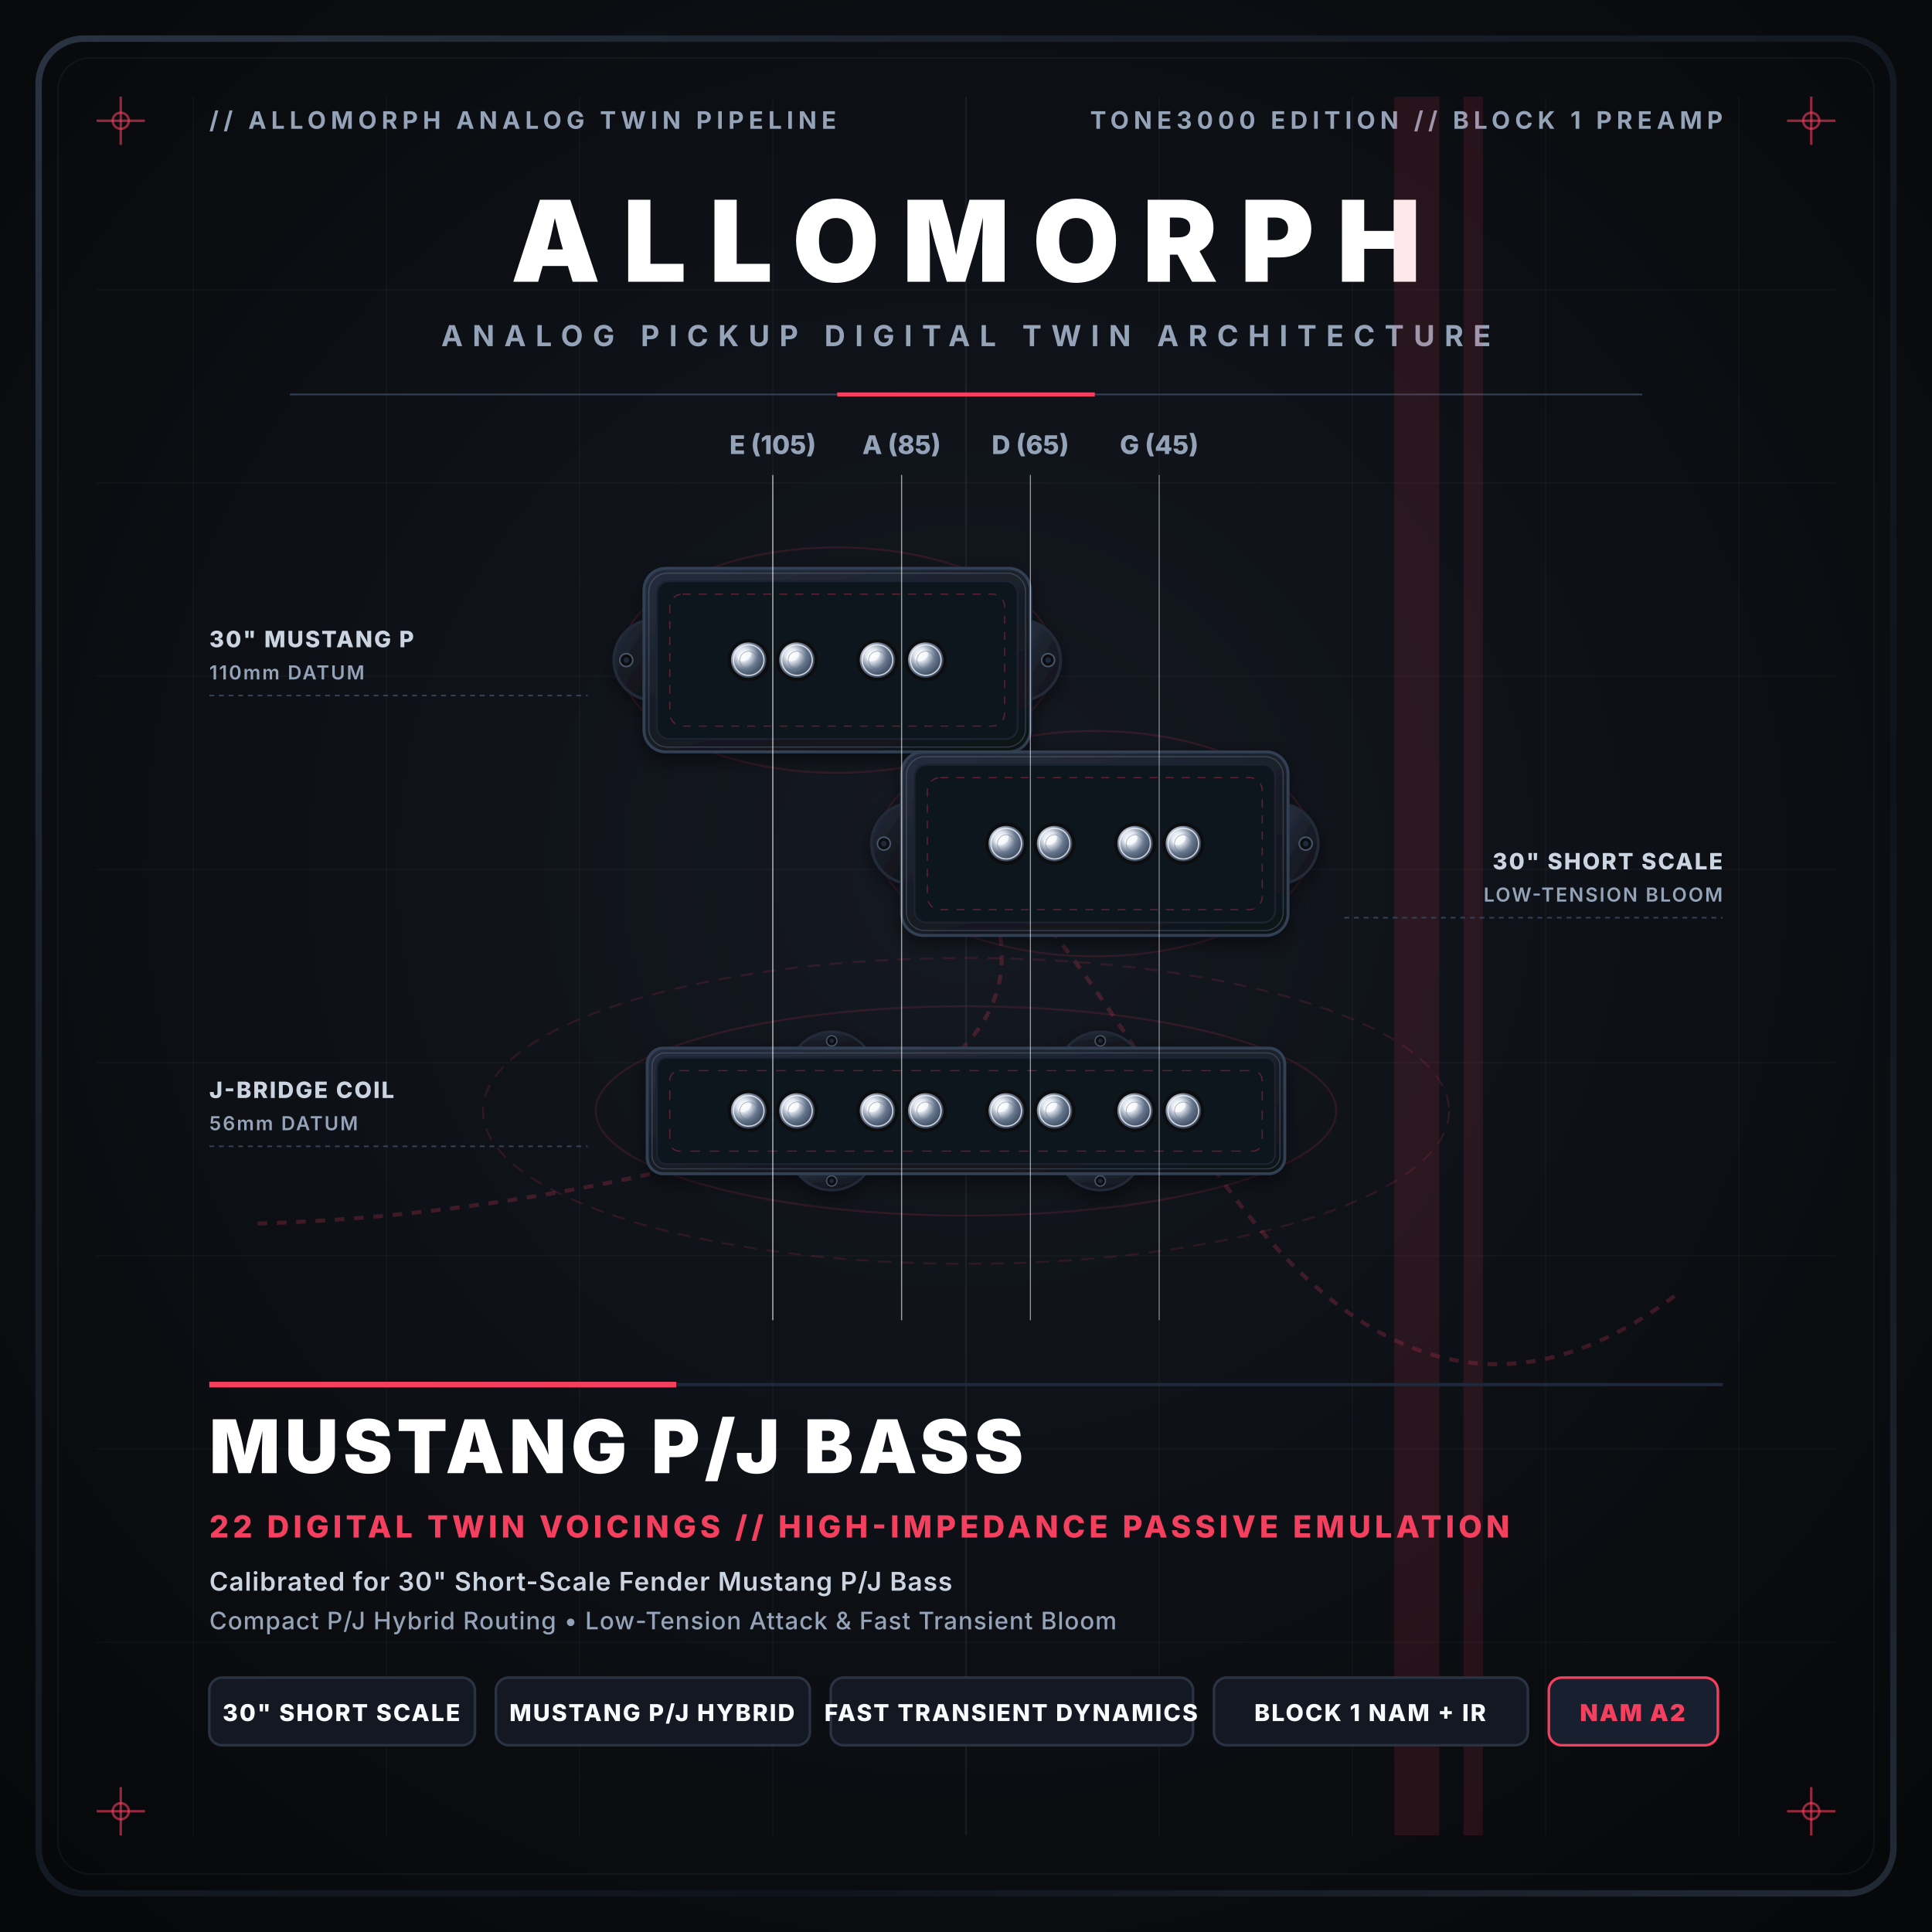
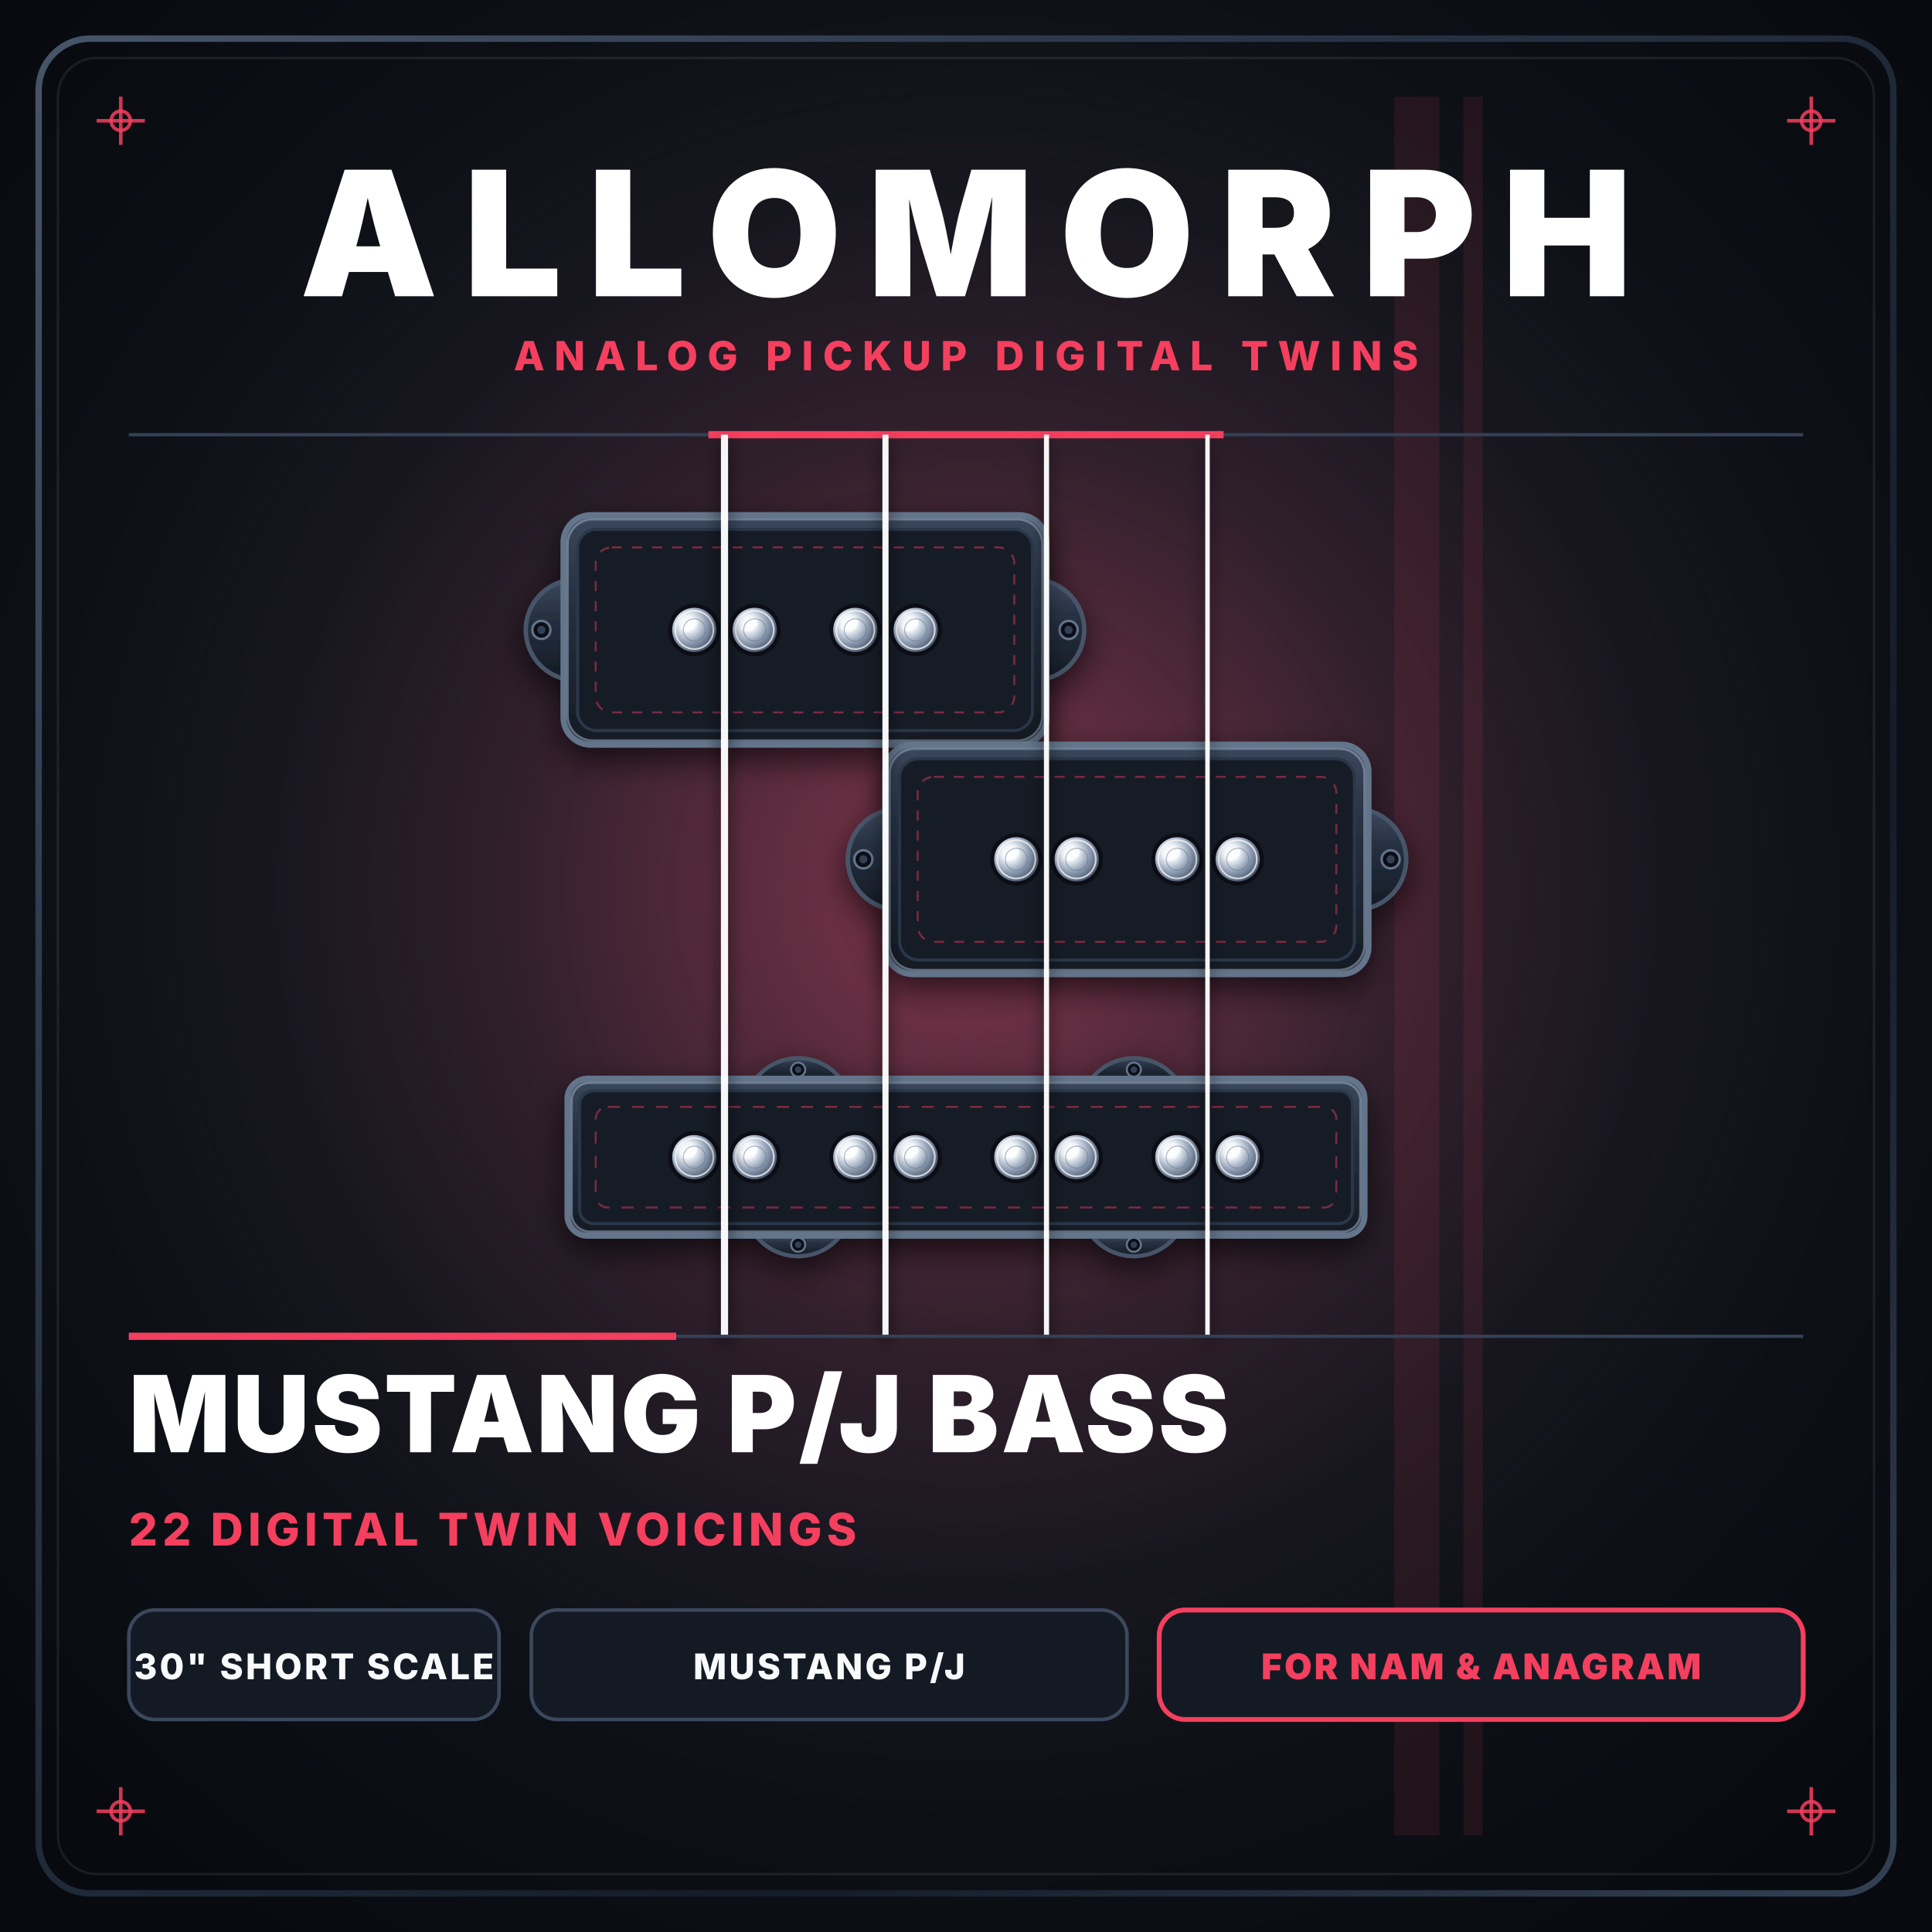
<svg xmlns="http://www.w3.org/2000/svg" viewBox="0 0 1200 1200" width="1200" height="1200">
  <defs>
-     <radialGradient id="bgGrad" cx="50%" cy="45%" r="70%">
-       <stop offset="0%" stop-color="#151922" />
-       <stop offset="45%" stop-color="#0e1117" />
-       <stop offset="100%" stop-color="#07080a" />
+     <radialGradient id="bgGrad" cx="50%" cy="46%" r="65%">
+       <stop offset="0%" stop-color="#222b3b" />
+       <stop offset="35%" stop-color="#151b25" />
+       <stop offset="70%" stop-color="#0d1117" />
+       <stop offset="100%" stop-color="#080a0f" />
    </radialGradient>
    <linearGradient id="bezelGrad" x1="0%" y1="0%" x2="100%" y2="100%">
-       <stop offset="0%" stop-color="#2a3342" />
-       <stop offset="30%" stop-color="#181f2a" />
-       <stop offset="70%" stop-color="#0f141c" />
-       <stop offset="100%" stop-color="#222a36" />
+       <stop offset="0%" stop-color="#475569" />
+       <stop offset="30%" stop-color="#2a374a" />
+       <stop offset="70%" stop-color="#141c28" />
+       <stop offset="100%" stop-color="#334155" />
    </linearGradient>
-     <linearGradient id="coverGrad" x1="20%" y1="0%" x2="80%" y2="100%">
-       <stop offset="0%" stop-color="#242c3b" />
-       <stop offset="50%" stop-color="#181d26" />
-       <stop offset="100%" stop-color="#101319" />
+     <radialGradient id="heroGlow" cx="50%" cy="46%" r="48%">
+       <stop offset="0%" stop-color="#f43f5e" stop-opacity="0.45" />
+       <stop offset="25%" stop-color="#f43f5e" stop-opacity="0.28" />
+       <stop offset="50%" stop-color="#f43f5e" stop-opacity="0.12" />
+       <stop offset="75%" stop-color="#f43f5e" stop-opacity="0.03" />
+       <stop offset="100%" stop-color="#f43f5e" stop-opacity="0.0" />
+     </radialGradient>
+     <linearGradient id="coverGrad" x1="0%" y1="0%" x2="0%" y2="100%">
+       <stop offset="0%" stop-color="#3b485d" />
+       <stop offset="35%" stop-color="#263142" />
+       <stop offset="100%" stop-color="#151b24" />
    </linearGradient>
    <radialGradient id="poleGrad" cx="35%" cy="35%" r="70%">
      <stop offset="0%" stop-color="#ffffff" />
-       <stop offset="25%" stop-color="#e2e8f0" />
-       <stop offset="60%" stop-color="#64748b" />
-       <stop offset="100%" stop-color="#334155" />
+       <stop offset="25%" stop-color="#f1f5f9" />
+       <stop offset="60%" stop-color="#94a3b8" />
+       <stop offset="100%" stop-color="#475569" />
    </radialGradient>
    <linearGradient id="stringGrad" x1="0%" y1="0%" x2="100%" y2="0%">
-       <stop offset="0%" stop-color="#475569" stop-opacity="0.4" />
-       <stop offset="40%" stop-color="#f8fafc" stop-opacity="0.9" />
-       <stop offset="70%" stop-color="#94a3b8" stop-opacity="0.7" />
-       <stop offset="100%" stop-color="#334155" stop-opacity="0.4" />
+       <stop offset="0%" stop-color="#64748b" />
+       <stop offset="25%" stop-color="#ffffff" />
+       <stop offset="60%" stop-color="#cbd5e1" />
+       <stop offset="100%" stop-color="#475569" />
    </linearGradient>
-     <filter id="dropShadow" x="-25%" y="-25%" width="150%" height="150%">
-       <feDropShadow dx="0" dy="18" stdDeviation="16" flood-color="#000000" flood-opacity="0.85" />
-       <feDropShadow dx="0" dy="4" stdDeviation="6" flood-color="#000000" flood-opacity="0.5" />
+     <filter id="dropShadow" x="-50%" y="-50%" width="200%" height="200%">
+       <feDropShadow dx="0" dy="20" stdDeviation="18" flood-color="#000000" flood-opacity="0.92" />
+       <feDropShadow dx="0" dy="6" stdDeviation="8" flood-color="#000000" flood-opacity="0.65" />
+     </filter>
+     <filter id="stringShadow" x="-50%" y="-20%" width="200%" height="140%">
+       <feDropShadow dx="0" dy="4" stdDeviation="4" flood-color="#000000" flood-opacity="0.80" />
    </filter>
  </defs>
  <rect width="1200" height="1200" fill="url(#bgGrad)" />
-   <rect x="24" y="24" width="1152" height="1152" rx="28" fill="none" stroke="url(#bezelGrad)" stroke-width="4" />
-   <rect x="36" y="36" width="1128" height="1128" rx="20" fill="none" stroke="#ffffff" stroke-opacity="0.04" stroke-width="1" />
-   <g stroke="#ffffff" stroke-opacity="0.025" stroke-width="1">
-     <line x1="120" y1="60" x2="120" y2="1140" />
-     <line x1="240" y1="60" x2="240" y2="1140" />
-     <line x1="360" y1="60" x2="360" y2="1140" />
-     <line x1="480" y1="60" x2="480" y2="1140" />
-     <line x1="600" y1="60" x2="600" y2="1140" stroke-opacity="0.06" />
-     <line x1="720" y1="60" x2="720" y2="1140" />
-     <line x1="840" y1="60" x2="840" y2="1140" />
-     <line x1="960" y1="60" x2="960" y2="1140" />
-     <line x1="1080" y1="60" x2="1080" y2="1140" />
-     <line x1="60" y1="180" x2="1140" y2="180" />
-     <line x1="60" y1="300" x2="1140" y2="300" />
-     <line x1="60" y1="420" x2="1140" y2="420" />
-     <line x1="60" y1="540" x2="1140" y2="540" />
-     <line x1="60" y1="660" x2="1140" y2="660" />
-     <line x1="60" y1="780" x2="1140" y2="780" />
-     <line x1="60" y1="900" x2="1140" y2="900" />
-     <line x1="60" y1="1020" x2="1140" y2="1020" />
-   </g>
-   <g stroke="#f43f5e" stroke-width="1.5" stroke-opacity="0.6">
+   <rect width="1200" height="1200" fill="url(#heroGlow)" />
+   <g opacity="0.10">
+     <line x1="880" y1="60" x2="880" y2="1140" stroke="#f43f5e" stroke-width="28" />
+     <line x1="915" y1="60" x2="915" y2="1140" stroke="#f43f5e" stroke-width="12" />
+   </g>
+   <rect x="24" y="24" width="1152" height="1152" rx="32" fill="none" stroke="url(#bezelGrad)" stroke-width="4" />
+   <rect x="36" y="36" width="1128" height="1128" rx="24" fill="none" stroke="#ffffff" stroke-opacity="0.08" stroke-width="1.5" />
+   <g stroke="#f43f5e" stroke-width="2.2" stroke-opacity="0.85">
    <line x1="60" y1="75" x2="90" y2="75" />
    <line x1="75" y1="60" x2="75" y2="90" />
-     <circle cx="75" cy="75" r="5" fill="none" />
+     <circle cx="75" cy="75" r="6" fill="none" />
    <line x1="1110" y1="75" x2="1140" y2="75" />
    <line x1="1125" y1="60" x2="1125" y2="90" />
-     <circle cx="1125" cy="75" r="5" fill="none" />
+     <circle cx="1125" cy="75" r="6" fill="none" />
    <line x1="60" y1="1125" x2="90" y2="1125" />
    <line x1="75" y1="1110" x2="75" y2="1140" />
-     <circle cx="75" cy="1125" r="5" fill="none" />
+     <circle cx="75" cy="1125" r="6" fill="none" />
    <line x1="1110" y1="1125" x2="1140" y2="1125" />
    <line x1="1125" y1="1110" x2="1125" y2="1140" />
-     <circle cx="1125" cy="1125" r="5" fill="none" />
-   </g>
-   <text x="130" y="80" fill="#94a3b8" font-size="15" font-family="system-ui, -apple-system, sans-serif" font-weight="700" letter-spacing="3">// ALLOMORPH ANALOG TWIN PIPELINE</text>
-   <text x="1070" y="80" fill="#94a3b8" font-size="15" font-family="system-ui, -apple-system, sans-serif" font-weight="700" letter-spacing="3" text-anchor="end">TONE3000 EDITION // BLOCK 1 PREAMP</text>
-   <g transform="translate(600, 175)">
-     <text x="0" y="0" fill="#ffffff" font-size="70" font-family="system-ui, -apple-system, sans-serif" font-weight="900" letter-spacing="14" text-anchor="middle">ALLOMORPH</text>
-     <text x="0" y="40" fill="#94a3b8" font-size="18" font-family="system-ui, -apple-system, sans-serif" font-weight="700" letter-spacing="6" text-anchor="middle">ANALOG PICKUP DIGITAL TWIN ARCHITECTURE</text>
-   </g>
-   <line x1="180" y1="245" x2="1020" y2="245" stroke="#334155" stroke-width="1" />
-   <line x1="520" y1="245" x2="680" y2="245" stroke="#f43f5e" stroke-width="2.5" />
-   <g opacity="0.12">
-     <line x1="880" y1="60" x2="880" y2="1140" stroke="#f43f5e" stroke-width="28" />
-     <line x1="915" y1="60" x2="915" y2="1140" stroke="#f43f5e" stroke-width="12" />
-   </g>
-   <g fill="none" stroke="#f43f5e" stroke-opacity="0.14" stroke-width="1.2">
-     <ellipse cx="520" cy="410" rx="135" ry="70" />
-     <ellipse cx="680" cy="524" rx="135" ry="70" />
-     <ellipse cx="600" cy="690" rx="230" ry="65" />
-     <ellipse cx="600" cy="690" rx="300" ry="95" stroke-dasharray="8 6" />
-   </g>
-   <path d="M 160 760 Q 320 755 480 710 T 620 575 T 740 705 T 1040 805" fill="none" stroke="#f43f5e" stroke-opacity="0.22" stroke-width="2.5" stroke-dasharray="6 6" />
-   <g filter="url(#dropShadow)">
-     <path d="M 400.0 385.8 A 25 25 0 0 0 400.0 434.2 Z" fill="url(#coverGrad)" stroke="#222938" stroke-width="1.8" />
-     <circle cx="389.0" cy="410.0" r="4.0" fill="#080a0f" stroke="#475569" stroke-width="1" />
-     <circle cx="389.0" cy="410.0" r="1.8" fill="#1e293b" />
-     <path d="M 640.0 385.8 A 25 25 0 0 1 640.0 434.2 Z" fill="url(#coverGrad)" stroke="#222938" stroke-width="1.8" />
-     <circle cx="651.0" cy="410.0" r="4.0" fill="#080a0f" stroke="#475569" stroke-width="1" />
-     <circle cx="651.0" cy="410.0" r="1.8" fill="#1e293b" />
-     <rect x="400.0" y="353.0" width="240.0" height="114.0" rx="13.5" fill="url(#coverGrad)" stroke="#334155" stroke-width="1.8" />
-     <rect x="403.0" y="356.0" width="234.0" height="108.0" rx="11.5" fill="none" stroke="#64748b" stroke-width="0.75" opacity="0.4" />
-     <rect x="408.0" y="361.0" width="224.0" height="98.0" rx="7.5" fill="#0f131a" stroke="#1c2330" stroke-width="1.2" />
-     <rect x="416.0" y="369.0" width="208.0" height="82.0" rx="8" fill="none" stroke="#f43f5e" stroke-width="0.75" stroke-opacity="0.35" stroke-dasharray="5 5" />
-     <g transform="translate(465.0, 410.0)">
-       <circle cx="0" cy="0" r="13.0" fill="#080a0f" opacity="0.85" />
-       <circle cx="0" cy="0" r="11.0" fill="url(#poleGrad)" />
-       <circle cx="0" cy="0" r="9.5" fill="none" stroke="#f8fafc" stroke-width="0.85" opacity="0.75" />
-       <ellipse cx="-2.5" cy="-2.5" rx="4.4" ry="2.8" fill="#ffffff" opacity="0.65" transform="rotate(-30, -2.5, -2.5)" />
-       <circle cx="0" cy="0" r="5.5" fill="none" stroke="#64748b" stroke-width="0.5" opacity="0.5" />
-     </g>
-     <g transform="translate(495.0, 410.0)">
-       <circle cx="0" cy="0" r="13.0" fill="#080a0f" opacity="0.85" />
-       <circle cx="0" cy="0" r="11.0" fill="url(#poleGrad)" />
-       <circle cx="0" cy="0" r="9.5" fill="none" stroke="#f8fafc" stroke-width="0.85" opacity="0.75" />
-       <ellipse cx="-2.5" cy="-2.5" rx="4.4" ry="2.8" fill="#ffffff" opacity="0.65" transform="rotate(-30, -2.5, -2.5)" />
-       <circle cx="0" cy="0" r="5.5" fill="none" stroke="#64748b" stroke-width="0.5" opacity="0.5" />
-     </g>
-     <g transform="translate(545.0, 410.0)">
-       <circle cx="0" cy="0" r="13.0" fill="#080a0f" opacity="0.85" />
-       <circle cx="0" cy="0" r="11.0" fill="url(#poleGrad)" />
-       <circle cx="0" cy="0" r="9.5" fill="none" stroke="#f8fafc" stroke-width="0.85" opacity="0.75" />
-       <ellipse cx="-2.5" cy="-2.5" rx="4.4" ry="2.8" fill="#ffffff" opacity="0.65" transform="rotate(-30, -2.5, -2.5)" />
-       <circle cx="0" cy="0" r="5.5" fill="none" stroke="#64748b" stroke-width="0.5" opacity="0.5" />
-     </g>
-     <g transform="translate(575.0, 410.0)">
-       <circle cx="0" cy="0" r="13.0" fill="#080a0f" opacity="0.85" />
-       <circle cx="0" cy="0" r="11.0" fill="url(#poleGrad)" />
-       <circle cx="0" cy="0" r="9.5" fill="none" stroke="#f8fafc" stroke-width="0.85" opacity="0.75" />
-       <ellipse cx="-2.5" cy="-2.5" rx="4.4" ry="2.8" fill="#ffffff" opacity="0.65" transform="rotate(-30, -2.5, -2.5)" />
-       <circle cx="0" cy="0" r="5.5" fill="none" stroke="#64748b" stroke-width="0.5" opacity="0.5" />
-     </g>
-   </g>
-   <g filter="url(#dropShadow)">
-     <path d="M 560.0 499.8 A 25 25 0 0 0 560.0 548.2 Z" fill="url(#coverGrad)" stroke="#222938" stroke-width="1.8" />
-     <circle cx="549.0" cy="524.0" r="4.0" fill="#080a0f" stroke="#475569" stroke-width="1" />
-     <circle cx="549.0" cy="524.0" r="1.8" fill="#1e293b" />
-     <path d="M 800.0 499.8 A 25 25 0 0 1 800.0 548.2 Z" fill="url(#coverGrad)" stroke="#222938" stroke-width="1.8" />
-     <circle cx="811.0" cy="524.0" r="4.0" fill="#080a0f" stroke="#475569" stroke-width="1" />
-     <circle cx="811.0" cy="524.0" r="1.8" fill="#1e293b" />
-     <rect x="560.0" y="467.0" width="240.0" height="114.0" rx="13.5" fill="url(#coverGrad)" stroke="#334155" stroke-width="1.8" />
-     <rect x="563.0" y="470.0" width="234.0" height="108.0" rx="11.5" fill="none" stroke="#64748b" stroke-width="0.75" opacity="0.4" />
-     <rect x="568.0" y="475.0" width="224.0" height="98.0" rx="7.5" fill="#0f131a" stroke="#1c2330" stroke-width="1.2" />
-     <rect x="576.0" y="483.0" width="208.0" height="82.0" rx="8" fill="none" stroke="#f43f5e" stroke-width="0.75" stroke-opacity="0.35" stroke-dasharray="5 5" />
-     <g transform="translate(625.0, 524.0)">
-       <circle cx="0" cy="0" r="13.0" fill="#080a0f" opacity="0.85" />
-       <circle cx="0" cy="0" r="11.0" fill="url(#poleGrad)" />
-       <circle cx="0" cy="0" r="9.5" fill="none" stroke="#f8fafc" stroke-width="0.85" opacity="0.75" />
-       <ellipse cx="-2.5" cy="-2.5" rx="4.4" ry="2.8" fill="#ffffff" opacity="0.65" transform="rotate(-30, -2.5, -2.5)" />
-       <circle cx="0" cy="0" r="5.5" fill="none" stroke="#64748b" stroke-width="0.5" opacity="0.5" />
-     </g>
-     <g transform="translate(655.0, 524.0)">
-       <circle cx="0" cy="0" r="13.0" fill="#080a0f" opacity="0.85" />
-       <circle cx="0" cy="0" r="11.0" fill="url(#poleGrad)" />
-       <circle cx="0" cy="0" r="9.5" fill="none" stroke="#f8fafc" stroke-width="0.85" opacity="0.75" />
-       <ellipse cx="-2.5" cy="-2.5" rx="4.4" ry="2.8" fill="#ffffff" opacity="0.65" transform="rotate(-30, -2.5, -2.5)" />
-       <circle cx="0" cy="0" r="5.5" fill="none" stroke="#64748b" stroke-width="0.5" opacity="0.5" />
-     </g>
-     <g transform="translate(705.0, 524.0)">
-       <circle cx="0" cy="0" r="13.0" fill="#080a0f" opacity="0.85" />
-       <circle cx="0" cy="0" r="11.0" fill="url(#poleGrad)" />
-       <circle cx="0" cy="0" r="9.5" fill="none" stroke="#f8fafc" stroke-width="0.85" opacity="0.75" />
-       <ellipse cx="-2.5" cy="-2.5" rx="4.4" ry="2.8" fill="#ffffff" opacity="0.65" transform="rotate(-30, -2.5, -2.5)" />
-       <circle cx="0" cy="0" r="5.5" fill="none" stroke="#64748b" stroke-width="0.5" opacity="0.5" />
-     </g>
-     <g transform="translate(735.0, 524.0)">
-       <circle cx="0" cy="0" r="13.0" fill="#080a0f" opacity="0.85" />
-       <circle cx="0" cy="0" r="11.0" fill="url(#poleGrad)" />
-       <circle cx="0" cy="0" r="9.5" fill="none" stroke="#f8fafc" stroke-width="0.85" opacity="0.75" />
-       <ellipse cx="-2.5" cy="-2.5" rx="4.4" ry="2.8" fill="#ffffff" opacity="0.65" transform="rotate(-30, -2.5, -2.5)" />
-       <circle cx="0" cy="0" r="5.5" fill="none" stroke="#64748b" stroke-width="0.5" opacity="0.5" />
-     </g>
-   </g>
-   <g filter="url(#dropShadow)">
-     <path d="M 495.6 651.0 A 26.7 26.7 0 0 1 537.6 651.0 Z" fill="url(#coverGrad)" stroke="#222938" stroke-width="1.5" />
-     <circle cx="516.6" cy="646.5" r="3.2" fill="#080a0f" stroke="#475569" stroke-width="0.8" />
-     <circle cx="516.6" cy="646.5" r="1.4" fill="#1e293b" />
-     <path d="M 495.6 729.0 A 26.7 26.7 0 0 0 537.6 729.0 Z" fill="url(#coverGrad)" stroke="#222938" stroke-width="1.5" />
-     <circle cx="516.6" cy="733.5" r="3.2" fill="#080a0f" stroke="#475569" stroke-width="0.8" />
-     <circle cx="516.6" cy="733.5" r="1.4" fill="#1e293b" />
-     <path d="M 662.4 651.0 A 26.7 26.7 0 0 1 704.4 651.0 Z" fill="url(#coverGrad)" stroke="#222938" stroke-width="1.5" />
-     <circle cx="683.4" cy="646.5" r="3.2" fill="#080a0f" stroke="#475569" stroke-width="0.8" />
-     <circle cx="683.4" cy="646.5" r="1.4" fill="#1e293b" />
-     <path d="M 662.4 729.0 A 26.7 26.7 0 0 0 704.4 729.0 Z" fill="url(#coverGrad)" stroke="#222938" stroke-width="1.5" />
-     <circle cx="683.4" cy="733.5" r="3.2" fill="#080a0f" stroke="#475569" stroke-width="0.8" />
-     <circle cx="683.4" cy="733.5" r="1.4" fill="#1e293b" />
-     <rect x="402.0" y="651.0" width="396.0" height="78.0" rx="10.0" fill="url(#coverGrad)" stroke="#334155" stroke-width="1.8" />
-     <rect x="405.0" y="654.0" width="390.0" height="72.0" rx="8.0" fill="none" stroke="#64748b" stroke-width="0.75" opacity="0.4" />
-     <rect x="408.0" y="657.0" width="384.0" height="66.0" rx="6.0" fill="#0f131a" stroke="#1c2330" stroke-width="1.2" />
-     <rect x="416.0" y="665.0" width="368.0" height="50.0" rx="6" fill="none" stroke="#f43f5e" stroke-width="0.75" stroke-opacity="0.35" stroke-dasharray="6 6" />
-     <g transform="translate(465.0, 690.0)">
-       <circle cx="0" cy="0" r="13.0" fill="#080a0f" opacity="0.85" />
-       <circle cx="0" cy="0" r="11.0" fill="url(#poleGrad)" />
-       <circle cx="0" cy="0" r="9.5" fill="none" stroke="#f8fafc" stroke-width="0.85" opacity="0.75" />
-       <ellipse cx="-2.5" cy="-2.5" rx="4.4" ry="2.8" fill="#ffffff" opacity="0.65" transform="rotate(-30, -2.5, -2.5)" />
-       <circle cx="0" cy="0" r="5.5" fill="none" stroke="#64748b" stroke-width="0.5" opacity="0.5" />
-     </g>
-     <g transform="translate(495.0, 690.0)">
-       <circle cx="0" cy="0" r="13.0" fill="#080a0f" opacity="0.85" />
-       <circle cx="0" cy="0" r="11.0" fill="url(#poleGrad)" />
-       <circle cx="0" cy="0" r="9.5" fill="none" stroke="#f8fafc" stroke-width="0.85" opacity="0.75" />
-       <ellipse cx="-2.5" cy="-2.5" rx="4.4" ry="2.8" fill="#ffffff" opacity="0.65" transform="rotate(-30, -2.5, -2.5)" />
-       <circle cx="0" cy="0" r="5.5" fill="none" stroke="#64748b" stroke-width="0.5" opacity="0.5" />
-     </g>
-     <g transform="translate(545.0, 690.0)">
-       <circle cx="0" cy="0" r="13.0" fill="#080a0f" opacity="0.85" />
-       <circle cx="0" cy="0" r="11.0" fill="url(#poleGrad)" />
-       <circle cx="0" cy="0" r="9.5" fill="none" stroke="#f8fafc" stroke-width="0.85" opacity="0.75" />
-       <ellipse cx="-2.5" cy="-2.5" rx="4.4" ry="2.8" fill="#ffffff" opacity="0.65" transform="rotate(-30, -2.5, -2.5)" />
-       <circle cx="0" cy="0" r="5.5" fill="none" stroke="#64748b" stroke-width="0.5" opacity="0.5" />
-     </g>
-     <g transform="translate(575.0, 690.0)">
-       <circle cx="0" cy="0" r="13.0" fill="#080a0f" opacity="0.85" />
-       <circle cx="0" cy="0" r="11.0" fill="url(#poleGrad)" />
-       <circle cx="0" cy="0" r="9.5" fill="none" stroke="#f8fafc" stroke-width="0.85" opacity="0.75" />
-       <ellipse cx="-2.5" cy="-2.5" rx="4.4" ry="2.8" fill="#ffffff" opacity="0.65" transform="rotate(-30, -2.5, -2.5)" />
-       <circle cx="0" cy="0" r="5.5" fill="none" stroke="#64748b" stroke-width="0.5" opacity="0.5" />
-     </g>
-     <g transform="translate(625.0, 690.0)">
-       <circle cx="0" cy="0" r="13.0" fill="#080a0f" opacity="0.85" />
-       <circle cx="0" cy="0" r="11.0" fill="url(#poleGrad)" />
-       <circle cx="0" cy="0" r="9.5" fill="none" stroke="#f8fafc" stroke-width="0.85" opacity="0.75" />
-       <ellipse cx="-2.5" cy="-2.5" rx="4.4" ry="2.8" fill="#ffffff" opacity="0.65" transform="rotate(-30, -2.5, -2.5)" />
-       <circle cx="0" cy="0" r="5.5" fill="none" stroke="#64748b" stroke-width="0.5" opacity="0.5" />
-     </g>
-     <g transform="translate(655.0, 690.0)">
-       <circle cx="0" cy="0" r="13.0" fill="#080a0f" opacity="0.85" />
-       <circle cx="0" cy="0" r="11.0" fill="url(#poleGrad)" />
-       <circle cx="0" cy="0" r="9.5" fill="none" stroke="#f8fafc" stroke-width="0.85" opacity="0.75" />
-       <ellipse cx="-2.5" cy="-2.5" rx="4.4" ry="2.8" fill="#ffffff" opacity="0.65" transform="rotate(-30, -2.5, -2.5)" />
-       <circle cx="0" cy="0" r="5.5" fill="none" stroke="#64748b" stroke-width="0.5" opacity="0.5" />
-     </g>
-     <g transform="translate(705.0, 690.0)">
-       <circle cx="0" cy="0" r="13.0" fill="#080a0f" opacity="0.85" />
-       <circle cx="0" cy="0" r="11.0" fill="url(#poleGrad)" />
-       <circle cx="0" cy="0" r="9.5" fill="none" stroke="#f8fafc" stroke-width="0.85" opacity="0.75" />
-       <ellipse cx="-2.5" cy="-2.5" rx="4.4" ry="2.8" fill="#ffffff" opacity="0.65" transform="rotate(-30, -2.5, -2.5)" />
-       <circle cx="0" cy="0" r="5.5" fill="none" stroke="#64748b" stroke-width="0.5" opacity="0.5" />
-     </g>
-     <g transform="translate(735.0, 690.0)">
-       <circle cx="0" cy="0" r="13.0" fill="#080a0f" opacity="0.85" />
-       <circle cx="0" cy="0" r="11.0" fill="url(#poleGrad)" />
-       <circle cx="0" cy="0" r="9.5" fill="none" stroke="#f8fafc" stroke-width="0.85" opacity="0.75" />
-       <ellipse cx="-2.5" cy="-2.5" rx="4.4" ry="2.8" fill="#ffffff" opacity="0.65" transform="rotate(-30, -2.5, -2.5)" />
-       <circle cx="0" cy="0" r="5.5" fill="none" stroke="#64748b" stroke-width="0.5" opacity="0.5" />
-     </g>
-   </g>
-   <g font-family="system-ui, -apple-system, sans-serif" fill="#cbd5e1" font-weight="800" letter-spacing="1">
-     <text x="130" y="402" font-size="14">30" MUSTANG P</text>
-     <text x="130" y="422" font-size="12" fill="#94a3b8" font-weight="600">110mm DATUM</text>
-     <line x1="130" y1="432" x2="365" y2="432" stroke="#334155" stroke-dasharray="3 3" stroke-width="1" />
-     <text x="130" y="682" font-size="14">J-BRIDGE COIL</text>
-     <text x="130" y="702" font-size="12" fill="#94a3b8" font-weight="600">56mm DATUM</text>
-     <line x1="130" y1="712" x2="365" y2="712" stroke="#334155" stroke-dasharray="3 3" stroke-width="1" />
-     <text x="1070" y="540" text-anchor="end" font-size="14">30" SHORT SCALE</text>
-     <text x="1070" y="560" text-anchor="end" font-size="12" fill="#94a3b8" font-weight="600">LOW-TENSION BLOOM</text>
-     <line x1="835" y1="570" x2="1070" y2="570" stroke="#334155" stroke-dasharray="3 3" stroke-width="1" />
-   </g>
-   <g>
-     <line x1="480.0" y1="295" x2="480.0" y2="820" stroke="url(#stringGrad)" stroke-width="4.8" />
-     <line x1="480.0" y1="295" x2="480.0" y2="820" stroke="#ffffff" stroke-width="0.8" opacity="0.6" />
-     <text x="480.0" y="282" fill="#94a3b8" font-size="16" font-family="system-ui, -apple-system, sans-serif" font-weight="800" text-anchor="middle">E (105)</text>
-     <line x1="560.0" y1="295" x2="560.0" y2="820" stroke="url(#stringGrad)" stroke-width="3.8" />
-     <line x1="560.0" y1="295" x2="560.0" y2="820" stroke="#ffffff" stroke-width="0.7" opacity="0.6" />
-     <text x="560.0" y="282" fill="#94a3b8" font-size="16" font-family="system-ui, -apple-system, sans-serif" font-weight="800" text-anchor="middle">A (85)</text>
-     <line x1="640.0" y1="295" x2="640.0" y2="820" stroke="url(#stringGrad)" stroke-width="3.0" />
-     <line x1="640.0" y1="295" x2="640.0" y2="820" stroke="#ffffff" stroke-width="0.6" opacity="0.6" />
-     <text x="640.0" y="282" fill="#94a3b8" font-size="16" font-family="system-ui, -apple-system, sans-serif" font-weight="800" text-anchor="middle">D (65)</text>
-     <line x1="720.0" y1="295" x2="720.0" y2="820" stroke="url(#stringGrad)" stroke-width="2.2" />
-     <line x1="720.0" y1="295" x2="720.0" y2="820" stroke="#ffffff" stroke-width="0.5" opacity="0.6" />
-     <text x="720.0" y="282" fill="#94a3b8" font-size="16" font-family="system-ui, -apple-system, sans-serif" font-weight="800" text-anchor="middle">G (45)</text>
-   </g>
-   <line x1="130" y1="860" x2="1070" y2="860" stroke="#1e293b" stroke-width="2" />
-   <line x1="130" y1="860" x2="420" y2="860" stroke="#f43f5e" stroke-width="3.5" />
-   <text x="130" y="915" fill="#ffffff" font-size="46" font-family="system-ui, -apple-system, sans-serif" font-weight="900" letter-spacing="3">MUSTANG P/J BASS</text>
-   <text x="130" y="955" fill="#f43f5e" font-size="19" font-family="system-ui, -apple-system, sans-serif" font-weight="800" letter-spacing="2.5">22 DIGITAL TWIN VOICINGS  //  HIGH-IMPEDANCE PASSIVE EMULATION</text>
-   <text x="130" y="988" fill="#cbd5e1" font-size="16" font-family="system-ui, -apple-system, sans-serif" font-weight="600" letter-spacing="0.5">Calibrated for 30" Short-Scale Fender Mustang P/J Bass</text>
-   <text x="130" y="1012" fill="#94a3b8" font-size="15" font-family="system-ui, -apple-system, sans-serif" font-weight="500" letter-spacing="0.5">Compact P/J Hybrid Routing • Low-Tension Attack &amp; Fast Transient Bloom</text>
-   <g transform="translate(130, 1042)">
-     <rect x="0" y="0" width="165" height="42" rx="8" fill="#141822" stroke="#2a3344" stroke-width="1.6" />
-     <text x="82" y="27" fill="#f8fafc" font-size="14.5" font-family="system-ui, -apple-system, sans-serif" font-weight="800" letter-spacing="1" text-anchor="middle">30" SHORT SCALE</text>
-     <rect x="178" y="0" width="195" height="42" rx="8" fill="#141822" stroke="#2a3344" stroke-width="1.6" />
-     <text x="275" y="27" fill="#f8fafc" font-size="14.5" font-family="system-ui, -apple-system, sans-serif" font-weight="800" letter-spacing="1" text-anchor="middle">MUSTANG P/J HYBRID</text>
-     <rect x="386" y="0" width="225" height="42" rx="8" fill="#141822" stroke="#2a3344" stroke-width="1.6" />
-     <text x="498" y="27" fill="#f8fafc" font-size="14.5" font-family="system-ui, -apple-system, sans-serif" font-weight="800" letter-spacing="1" text-anchor="middle">FAST TRANSIENT DYNAMICS</text>
-     <rect x="624" y="0" width="195" height="42" rx="8" fill="#141822" stroke="#2a3344" stroke-width="1.6" />
-     <text x="721" y="27" fill="#f8fafc" font-size="14.5" font-family="system-ui, -apple-system, sans-serif" font-weight="800" letter-spacing="1" text-anchor="middle">BLOCK 1 NAM + IR</text>
-     <rect x="832" y="0" width="105" height="42" rx="8" fill="#182030" stroke="#f43f5e" stroke-width="1.6" />
-     <text x="884" y="27" fill="#f43f5e" font-size="14.5" font-family="system-ui, -apple-system, sans-serif" font-weight="900" letter-spacing="1" text-anchor="middle">NAM A2</text>
+     <circle cx="1125" cy="1125" r="6" fill="none" />
+   </g>
+   <g transform="translate(600, 184)">
+     <text x="0" y="0" fill="#ffffff" font-size="108" font-family="system-ui, -apple-system, sans-serif" font-weight="900" letter-spacing="16" text-anchor="middle">ALLOMORPH</text>
+     <text x="0" y="46" fill="#f43f5e" font-size="25" font-family="system-ui, -apple-system, sans-serif" font-weight="800" letter-spacing="6" text-anchor="middle">ANALOG PICKUP DIGITAL TWINS</text>
+   </g>
+   <line x1="80" y1="270" x2="1120" y2="270" stroke="#334155" stroke-width="2" />
+   <line x1="440" y1="270" x2="760" y2="270" stroke="#f43f5e" stroke-width="4.5" />
+   <g transform="translate(600, 550.0) scale(1.25) translate(-600, -515)">
+     <g filter="url(#dropShadow)">
+       <path d="M 400.0 363.8 A 25 25 0 0 0 400.0 412.2 Z" fill="url(#coverGrad)" stroke="#475569" stroke-width="2.2" />
+       <circle cx="389.0" cy="388.0" r="4.5" fill="#0d1117" stroke="#64748b" stroke-width="1.2" />
+       <circle cx="389.0" cy="388.0" r="2.0" fill="#334155" />
+       <path d="M 640.0 363.8 A 25 25 0 0 1 640.0 412.2 Z" fill="url(#coverGrad)" stroke="#475569" stroke-width="2.2" />
+       <circle cx="651.0" cy="388.0" r="4.5" fill="#0d1117" stroke="#64748b" stroke-width="1.2" />
+       <circle cx="651.0" cy="388.0" r="2.0" fill="#334155" />
+       <rect x="400.0" y="331.0" width="240.0" height="114.0" rx="13.5" fill="url(#coverGrad)" stroke="#64748b" stroke-width="3.0" />
+       <rect x="402.0" y="333.0" width="236.0" height="110.0" rx="12.5" fill="none" stroke="#94a3b8" stroke-width="1.2" opacity="0.6" />
+       <rect x="407.0" y="338.0" width="226.0" height="100.0" rx="9.5" fill="#161c26" stroke="#2a374a" stroke-width="1.5" />
+       <rect x="416.0" y="347.0" width="208.0" height="82.0" rx="8" fill="none" stroke="#f43f5e" stroke-width="1.0" stroke-opacity="0.45" stroke-dasharray="5 5" />
+       <g transform="translate(465.0, 388.0)">
+         <circle cx="0" cy="0" r="13.0" fill="#080a0f" opacity="0.85" />
+         <circle cx="0" cy="0" r="11.0" fill="url(#poleGrad)" />
+         <circle cx="0" cy="0" r="9.5" fill="none" stroke="#f8fafc" stroke-width="0.85" opacity="0.75" />
+         <ellipse cx="-2.5" cy="-2.5" rx="4.4" ry="2.8" fill="#ffffff" opacity="0.65" transform="rotate(-30, -2.5, -2.5)" />
+         <circle cx="0" cy="0" r="5.5" fill="none" stroke="#64748b" stroke-width="0.5" opacity="0.5" />
+       </g>
+       <g transform="translate(495.0, 388.0)">
+         <circle cx="0" cy="0" r="13.0" fill="#080a0f" opacity="0.85" />
+         <circle cx="0" cy="0" r="11.0" fill="url(#poleGrad)" />
+         <circle cx="0" cy="0" r="9.5" fill="none" stroke="#f8fafc" stroke-width="0.85" opacity="0.75" />
+         <ellipse cx="-2.5" cy="-2.5" rx="4.4" ry="2.8" fill="#ffffff" opacity="0.65" transform="rotate(-30, -2.5, -2.5)" />
+         <circle cx="0" cy="0" r="5.5" fill="none" stroke="#64748b" stroke-width="0.5" opacity="0.5" />
+       </g>
+       <g transform="translate(545.0, 388.0)">
+         <circle cx="0" cy="0" r="13.0" fill="#080a0f" opacity="0.85" />
+         <circle cx="0" cy="0" r="11.0" fill="url(#poleGrad)" />
+         <circle cx="0" cy="0" r="9.5" fill="none" stroke="#f8fafc" stroke-width="0.85" opacity="0.75" />
+         <ellipse cx="-2.5" cy="-2.5" rx="4.4" ry="2.8" fill="#ffffff" opacity="0.65" transform="rotate(-30, -2.5, -2.5)" />
+         <circle cx="0" cy="0" r="5.5" fill="none" stroke="#64748b" stroke-width="0.5" opacity="0.5" />
+       </g>
+       <g transform="translate(575.0, 388.0)">
+         <circle cx="0" cy="0" r="13.0" fill="#080a0f" opacity="0.85" />
+         <circle cx="0" cy="0" r="11.0" fill="url(#poleGrad)" />
+         <circle cx="0" cy="0" r="9.5" fill="none" stroke="#f8fafc" stroke-width="0.85" opacity="0.75" />
+         <ellipse cx="-2.5" cy="-2.5" rx="4.4" ry="2.8" fill="#ffffff" opacity="0.65" transform="rotate(-30, -2.5, -2.5)" />
+         <circle cx="0" cy="0" r="5.5" fill="none" stroke="#64748b" stroke-width="0.5" opacity="0.5" />
+       </g>
+     </g>
+     <g filter="url(#dropShadow)">
+       <path d="M 560.0 477.8 A 25 25 0 0 0 560.0 526.2 Z" fill="url(#coverGrad)" stroke="#475569" stroke-width="2.2" />
+       <circle cx="549.0" cy="502.0" r="4.5" fill="#0d1117" stroke="#64748b" stroke-width="1.2" />
+       <circle cx="549.0" cy="502.0" r="2.0" fill="#334155" />
+       <path d="M 800.0 477.8 A 25 25 0 0 1 800.0 526.2 Z" fill="url(#coverGrad)" stroke="#475569" stroke-width="2.2" />
+       <circle cx="811.0" cy="502.0" r="4.5" fill="#0d1117" stroke="#64748b" stroke-width="1.2" />
+       <circle cx="811.0" cy="502.0" r="2.0" fill="#334155" />
+       <rect x="560.0" y="445.0" width="240.0" height="114.0" rx="13.5" fill="url(#coverGrad)" stroke="#64748b" stroke-width="3.0" />
+       <rect x="562.0" y="447.0" width="236.0" height="110.0" rx="12.5" fill="none" stroke="#94a3b8" stroke-width="1.2" opacity="0.6" />
+       <rect x="567.0" y="452.0" width="226.0" height="100.0" rx="9.5" fill="#161c26" stroke="#2a374a" stroke-width="1.5" />
+       <rect x="576.0" y="461.0" width="208.0" height="82.0" rx="8" fill="none" stroke="#f43f5e" stroke-width="1.0" stroke-opacity="0.45" stroke-dasharray="5 5" />
+       <g transform="translate(625.0, 502.0)">
+         <circle cx="0" cy="0" r="13.0" fill="#080a0f" opacity="0.85" />
+         <circle cx="0" cy="0" r="11.0" fill="url(#poleGrad)" />
+         <circle cx="0" cy="0" r="9.5" fill="none" stroke="#f8fafc" stroke-width="0.85" opacity="0.75" />
+         <ellipse cx="-2.5" cy="-2.5" rx="4.4" ry="2.8" fill="#ffffff" opacity="0.65" transform="rotate(-30, -2.5, -2.5)" />
+         <circle cx="0" cy="0" r="5.5" fill="none" stroke="#64748b" stroke-width="0.5" opacity="0.5" />
+       </g>
+       <g transform="translate(655.0, 502.0)">
+         <circle cx="0" cy="0" r="13.0" fill="#080a0f" opacity="0.85" />
+         <circle cx="0" cy="0" r="11.0" fill="url(#poleGrad)" />
+         <circle cx="0" cy="0" r="9.5" fill="none" stroke="#f8fafc" stroke-width="0.85" opacity="0.75" />
+         <ellipse cx="-2.5" cy="-2.5" rx="4.4" ry="2.8" fill="#ffffff" opacity="0.65" transform="rotate(-30, -2.5, -2.5)" />
+         <circle cx="0" cy="0" r="5.5" fill="none" stroke="#64748b" stroke-width="0.5" opacity="0.5" />
+       </g>
+       <g transform="translate(705.0, 502.0)">
+         <circle cx="0" cy="0" r="13.0" fill="#080a0f" opacity="0.85" />
+         <circle cx="0" cy="0" r="11.0" fill="url(#poleGrad)" />
+         <circle cx="0" cy="0" r="9.5" fill="none" stroke="#f8fafc" stroke-width="0.85" opacity="0.75" />
+         <ellipse cx="-2.5" cy="-2.5" rx="4.4" ry="2.8" fill="#ffffff" opacity="0.65" transform="rotate(-30, -2.5, -2.5)" />
+         <circle cx="0" cy="0" r="5.5" fill="none" stroke="#64748b" stroke-width="0.5" opacity="0.5" />
+       </g>
+       <g transform="translate(735.0, 502.0)">
+         <circle cx="0" cy="0" r="13.0" fill="#080a0f" opacity="0.85" />
+         <circle cx="0" cy="0" r="11.0" fill="url(#poleGrad)" />
+         <circle cx="0" cy="0" r="9.5" fill="none" stroke="#f8fafc" stroke-width="0.85" opacity="0.75" />
+         <ellipse cx="-2.5" cy="-2.5" rx="4.4" ry="2.8" fill="#ffffff" opacity="0.65" transform="rotate(-30, -2.5, -2.5)" />
+         <circle cx="0" cy="0" r="5.5" fill="none" stroke="#64748b" stroke-width="0.5" opacity="0.5" />
+       </g>
+     </g>
+     <g filter="url(#dropShadow)">
+       <path d="M 495.6 611.0 A 26.7 26.7 0 0 1 537.6 611.0 Z" fill="url(#coverGrad)" stroke="#475569" stroke-width="2.0" />
+       <circle cx="516.6" cy="606.5" r="3.5" fill="#0d1117" stroke="#64748b" stroke-width="1.0" />
+       <circle cx="516.6" cy="606.5" r="1.6" fill="#334155" />
+       <path d="M 495.6 689.0 A 26.7 26.7 0 0 0 537.6 689.0 Z" fill="url(#coverGrad)" stroke="#475569" stroke-width="2.0" />
+       <circle cx="516.6" cy="693.5" r="3.5" fill="#0d1117" stroke="#64748b" stroke-width="1.0" />
+       <circle cx="516.6" cy="693.5" r="1.6" fill="#334155" />
+       <path d="M 662.4 611.0 A 26.7 26.7 0 0 1 704.4 611.0 Z" fill="url(#coverGrad)" stroke="#475569" stroke-width="2.0" />
+       <circle cx="683.4" cy="606.5" r="3.5" fill="#0d1117" stroke="#64748b" stroke-width="1.0" />
+       <circle cx="683.4" cy="606.5" r="1.6" fill="#334155" />
+       <path d="M 662.4 689.0 A 26.7 26.7 0 0 0 704.4 689.0 Z" fill="url(#coverGrad)" stroke="#475569" stroke-width="2.0" />
+       <circle cx="683.4" cy="693.5" r="3.5" fill="#0d1117" stroke="#64748b" stroke-width="1.0" />
+       <circle cx="683.4" cy="693.5" r="1.6" fill="#334155" />
+       <rect x="402.0" y="611.0" width="396.0" height="78.0" rx="10.0" fill="url(#coverGrad)" stroke="#64748b" stroke-width="3.0" />
+       <rect x="404.0" y="613.0" width="392.0" height="74.0" rx="9.0" fill="none" stroke="#94a3b8" stroke-width="1.2" opacity="0.6" />
+       <rect x="408.0" y="617.0" width="384.0" height="66.0" rx="7.0" fill="#161c26" stroke="#2a374a" stroke-width="1.5" />
+       <rect x="416.0" y="625.0" width="368.0" height="50.0" rx="6" fill="none" stroke="#f43f5e" stroke-width="1.0" stroke-opacity="0.45" stroke-dasharray="6 6" />
+       <g transform="translate(465.0, 650.0)">
+         <circle cx="0" cy="0" r="13.0" fill="#080a0f" opacity="0.85" />
+         <circle cx="0" cy="0" r="11.0" fill="url(#poleGrad)" />
+         <circle cx="0" cy="0" r="9.5" fill="none" stroke="#f8fafc" stroke-width="0.85" opacity="0.75" />
+         <ellipse cx="-2.5" cy="-2.5" rx="4.4" ry="2.8" fill="#ffffff" opacity="0.65" transform="rotate(-30, -2.5, -2.5)" />
+         <circle cx="0" cy="0" r="5.5" fill="none" stroke="#64748b" stroke-width="0.5" opacity="0.5" />
+       </g>
+       <g transform="translate(495.0, 650.0)">
+         <circle cx="0" cy="0" r="13.0" fill="#080a0f" opacity="0.85" />
+         <circle cx="0" cy="0" r="11.0" fill="url(#poleGrad)" />
+         <circle cx="0" cy="0" r="9.5" fill="none" stroke="#f8fafc" stroke-width="0.85" opacity="0.75" />
+         <ellipse cx="-2.5" cy="-2.5" rx="4.4" ry="2.8" fill="#ffffff" opacity="0.65" transform="rotate(-30, -2.5, -2.5)" />
+         <circle cx="0" cy="0" r="5.5" fill="none" stroke="#64748b" stroke-width="0.5" opacity="0.5" />
+       </g>
+       <g transform="translate(545.0, 650.0)">
+         <circle cx="0" cy="0" r="13.0" fill="#080a0f" opacity="0.85" />
+         <circle cx="0" cy="0" r="11.0" fill="url(#poleGrad)" />
+         <circle cx="0" cy="0" r="9.5" fill="none" stroke="#f8fafc" stroke-width="0.85" opacity="0.75" />
+         <ellipse cx="-2.5" cy="-2.5" rx="4.4" ry="2.8" fill="#ffffff" opacity="0.65" transform="rotate(-30, -2.5, -2.5)" />
+         <circle cx="0" cy="0" r="5.5" fill="none" stroke="#64748b" stroke-width="0.5" opacity="0.5" />
+       </g>
+       <g transform="translate(575.0, 650.0)">
+         <circle cx="0" cy="0" r="13.0" fill="#080a0f" opacity="0.85" />
+         <circle cx="0" cy="0" r="11.0" fill="url(#poleGrad)" />
+         <circle cx="0" cy="0" r="9.5" fill="none" stroke="#f8fafc" stroke-width="0.85" opacity="0.75" />
+         <ellipse cx="-2.5" cy="-2.5" rx="4.4" ry="2.8" fill="#ffffff" opacity="0.65" transform="rotate(-30, -2.5, -2.5)" />
+         <circle cx="0" cy="0" r="5.5" fill="none" stroke="#64748b" stroke-width="0.5" opacity="0.5" />
+       </g>
+       <g transform="translate(625.0, 650.0)">
+         <circle cx="0" cy="0" r="13.0" fill="#080a0f" opacity="0.85" />
+         <circle cx="0" cy="0" r="11.0" fill="url(#poleGrad)" />
+         <circle cx="0" cy="0" r="9.5" fill="none" stroke="#f8fafc" stroke-width="0.85" opacity="0.75" />
+         <ellipse cx="-2.5" cy="-2.5" rx="4.4" ry="2.8" fill="#ffffff" opacity="0.65" transform="rotate(-30, -2.5, -2.5)" />
+         <circle cx="0" cy="0" r="5.5" fill="none" stroke="#64748b" stroke-width="0.5" opacity="0.5" />
+       </g>
+       <g transform="translate(655.0, 650.0)">
+         <circle cx="0" cy="0" r="13.0" fill="#080a0f" opacity="0.85" />
+         <circle cx="0" cy="0" r="11.0" fill="url(#poleGrad)" />
+         <circle cx="0" cy="0" r="9.5" fill="none" stroke="#f8fafc" stroke-width="0.85" opacity="0.75" />
+         <ellipse cx="-2.5" cy="-2.5" rx="4.4" ry="2.8" fill="#ffffff" opacity="0.65" transform="rotate(-30, -2.5, -2.5)" />
+         <circle cx="0" cy="0" r="5.5" fill="none" stroke="#64748b" stroke-width="0.5" opacity="0.5" />
+       </g>
+       <g transform="translate(705.0, 650.0)">
+         <circle cx="0" cy="0" r="13.0" fill="#080a0f" opacity="0.85" />
+         <circle cx="0" cy="0" r="11.0" fill="url(#poleGrad)" />
+         <circle cx="0" cy="0" r="9.5" fill="none" stroke="#f8fafc" stroke-width="0.85" opacity="0.75" />
+         <ellipse cx="-2.5" cy="-2.5" rx="4.4" ry="2.8" fill="#ffffff" opacity="0.65" transform="rotate(-30, -2.5, -2.5)" />
+         <circle cx="0" cy="0" r="5.5" fill="none" stroke="#64748b" stroke-width="0.5" opacity="0.5" />
+       </g>
+       <g transform="translate(735.0, 650.0)">
+         <circle cx="0" cy="0" r="13.0" fill="#080a0f" opacity="0.85" />
+         <circle cx="0" cy="0" r="11.0" fill="url(#poleGrad)" />
+         <circle cx="0" cy="0" r="9.5" fill="none" stroke="#f8fafc" stroke-width="0.85" opacity="0.75" />
+         <ellipse cx="-2.5" cy="-2.5" rx="4.4" ry="2.8" fill="#ffffff" opacity="0.65" transform="rotate(-30, -2.5, -2.5)" />
+         <circle cx="0" cy="0" r="5.5" fill="none" stroke="#64748b" stroke-width="0.5" opacity="0.5" />
+       </g>
+     </g>
+     <g filter="url(#stringShadow)">
+       <line x1="480.0" y1="291.0" x2="480.0" y2="739.0" stroke="url(#stringGrad)" stroke-width="16.0" />
+       <line x1="480.0" y1="291.0" x2="480.0" y2="739.0" stroke="#ffffff" stroke-width="3.5" opacity="0.95" />
+       <line x1="560.0" y1="291.0" x2="560.0" y2="739.0" stroke="url(#stringGrad)" stroke-width="13.5" />
+       <line x1="560.0" y1="291.0" x2="560.0" y2="739.0" stroke="#ffffff" stroke-width="3.0" opacity="0.95" />
+       <line x1="640.0" y1="291.0" x2="640.0" y2="739.0" stroke="url(#stringGrad)" stroke-width="11.5" />
+       <line x1="640.0" y1="291.0" x2="640.0" y2="739.0" stroke="#ffffff" stroke-width="2.5" opacity="0.95" />
+       <line x1="720.0" y1="291.0" x2="720.0" y2="739.0" stroke="url(#stringGrad)" stroke-width="9.0" />
+       <line x1="720.0" y1="291.0" x2="720.0" y2="739.0" stroke="#ffffff" stroke-width="2.2" opacity="0.95" />
+     </g>
+   </g>
+   <line x1="80" y1="830" x2="1120" y2="830" stroke="#334155" stroke-width="2" />
+   <line x1="80" y1="830" x2="420" y2="830" stroke="#f43f5e" stroke-width="4.5" />
+   <text x="80" y="902" fill="#ffffff" font-size="66" font-family="system-ui, -apple-system, sans-serif" font-weight="900" letter-spacing="1.5">MUSTANG P/J BASS</text>
+   <text x="80" y="960" fill="#f43f5e" font-size="28" font-family="system-ui, -apple-system, sans-serif" font-weight="800" letter-spacing="3.0">22 DIGITAL TWIN VOICINGS</text>
+   <g transform="translate(0, 1000)">
+     <rect x="80" y="0" width="230" height="68" rx="16" fill="#141a24" stroke="#3b485d" stroke-width="2.2" />
+     <text x="195" y="43" fill="#f8fafc" font-size="22" font-family="system-ui, -apple-system, sans-serif" font-weight="800" letter-spacing="1.5" text-anchor="middle">30" SHORT SCALE</text>
+     <rect x="330" y="0" width="370" height="68" rx="16" fill="#141a24" stroke="#3b485d" stroke-width="2.2" />
+     <text x="515" y="43" fill="#f8fafc" font-size="22" font-family="system-ui, -apple-system, sans-serif" font-weight="800" letter-spacing="1.5" text-anchor="middle">MUSTANG P/J</text>
+     <rect x="720" y="0" width="400" height="68" rx="16" fill="#141a24" stroke="#f43f5e" stroke-width="3.0" />
+     <text x="920" y="43" fill="#f43f5e" font-size="22" font-family="system-ui, -apple-system, sans-serif" font-weight="900" letter-spacing="1.5" text-anchor="middle">FOR NAM &amp; ANAGRAM</text>
  </g>
</svg>
